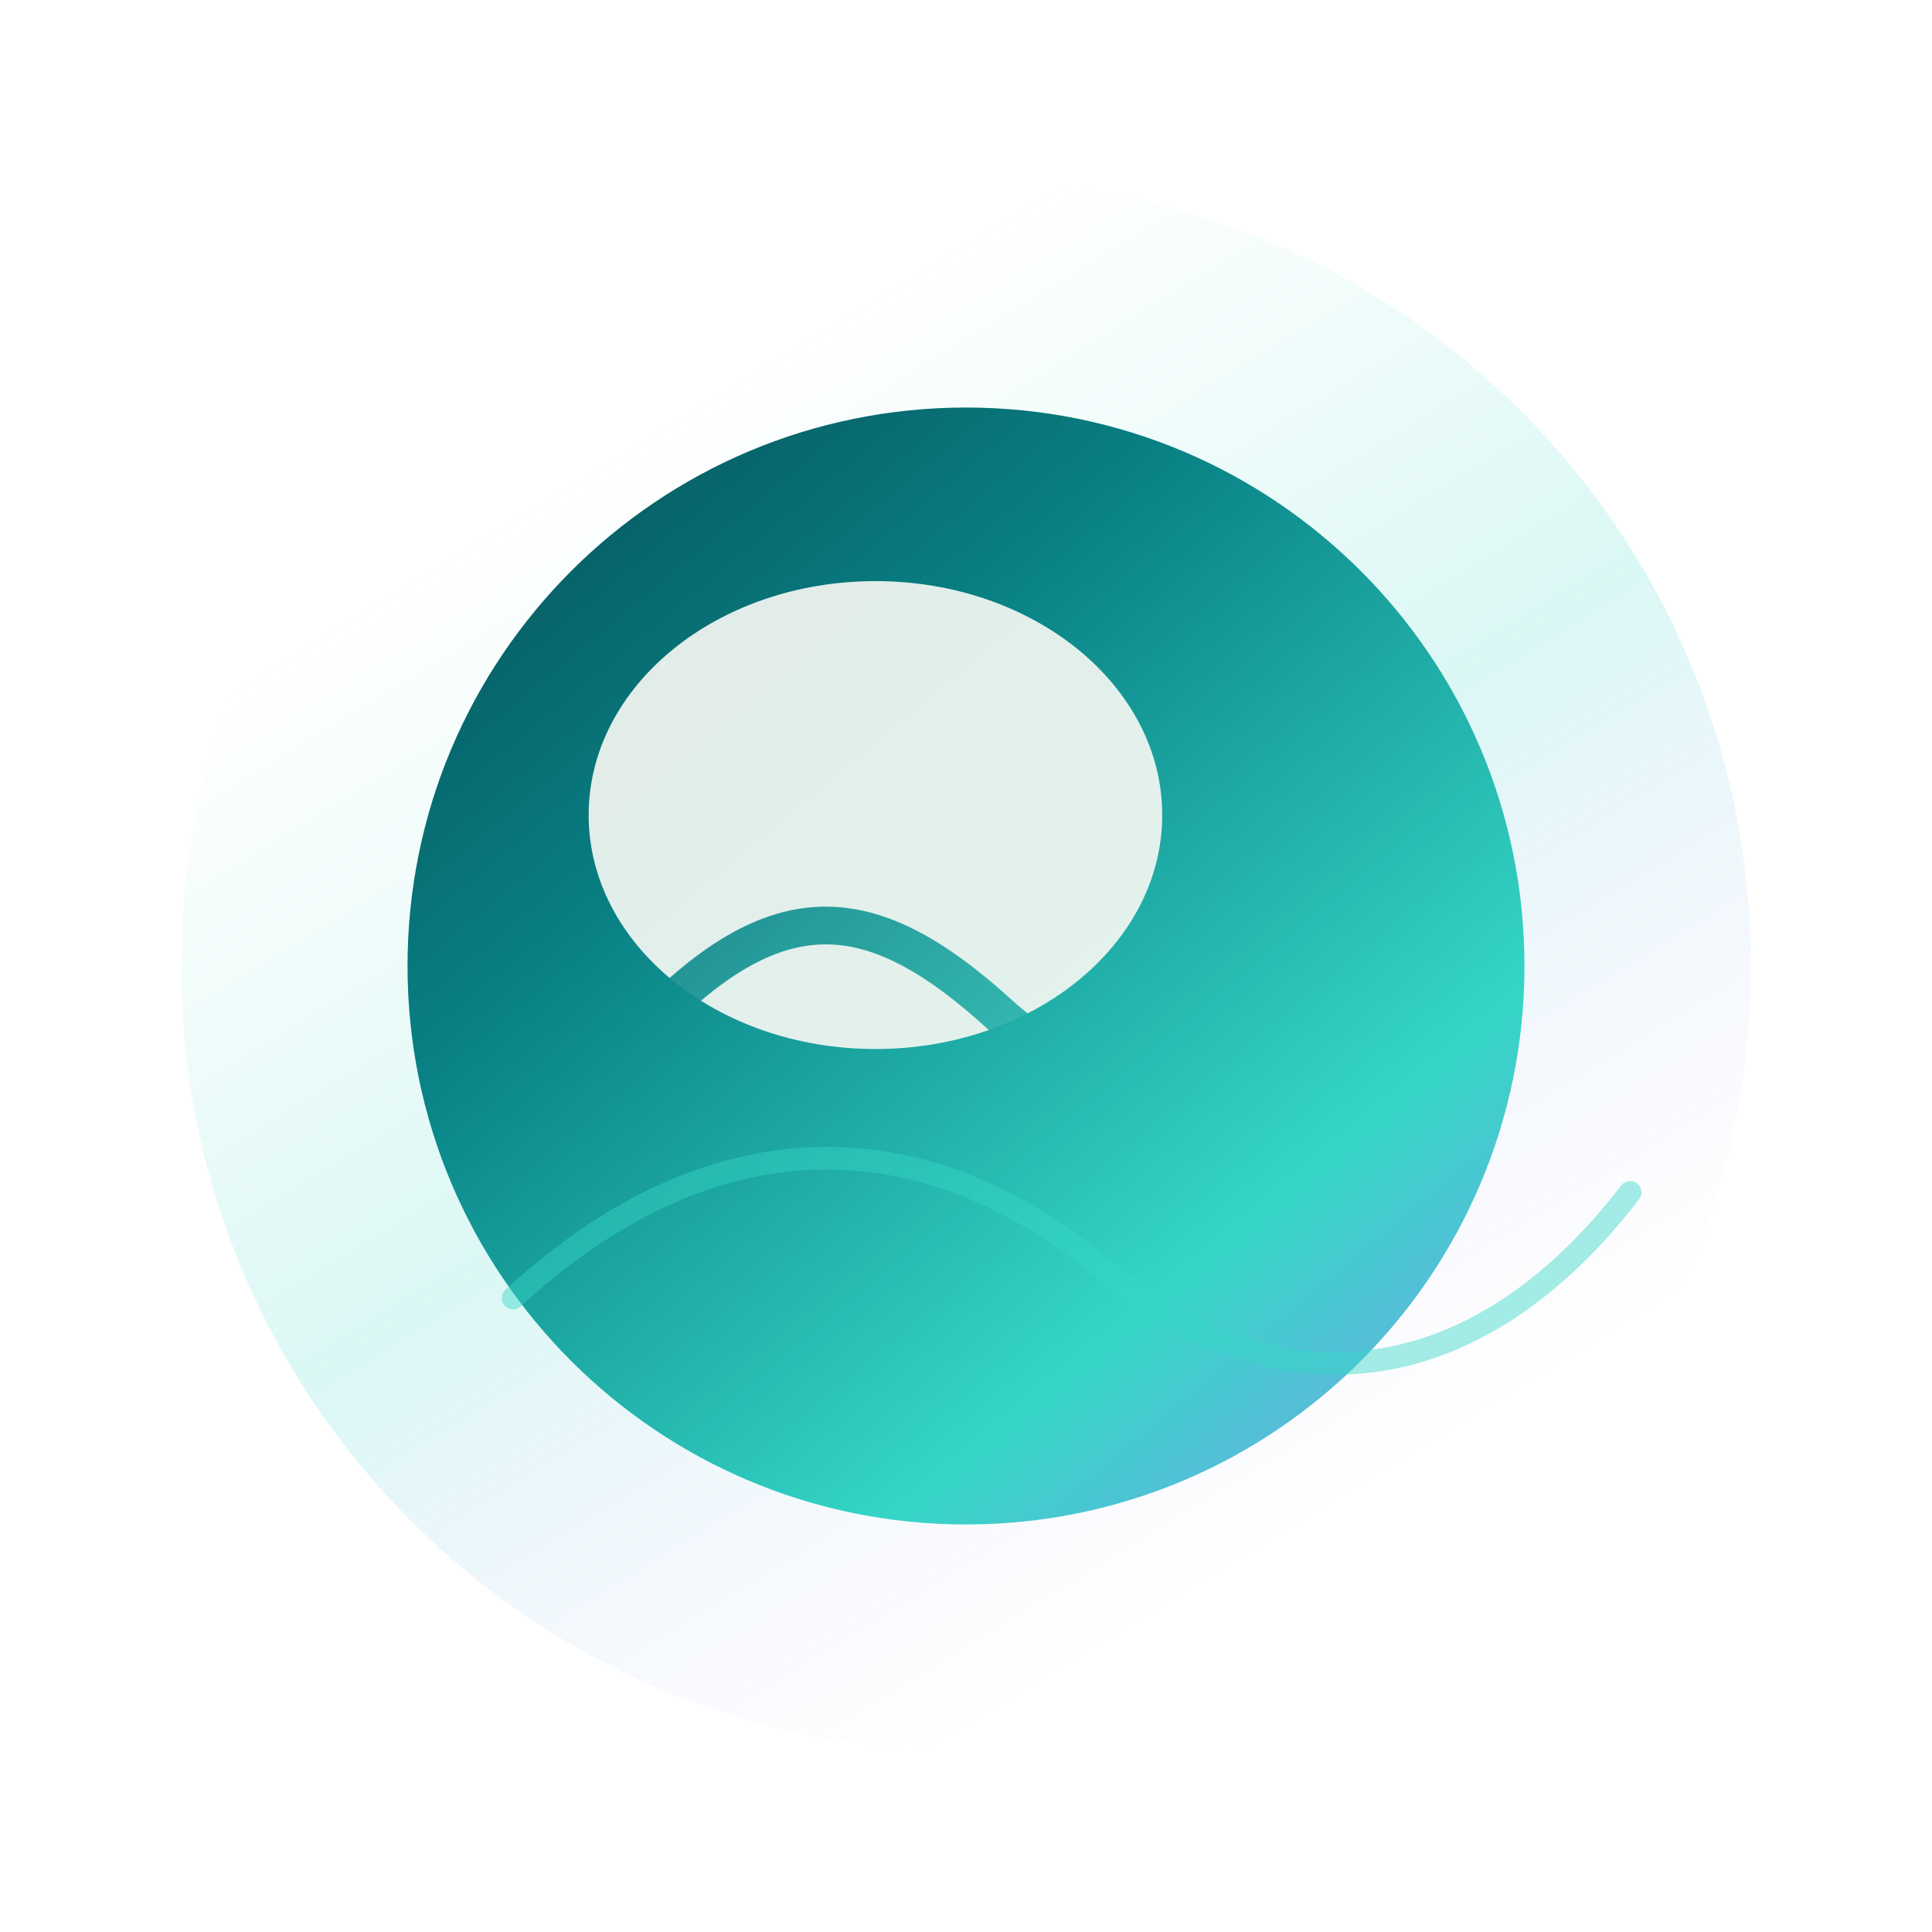
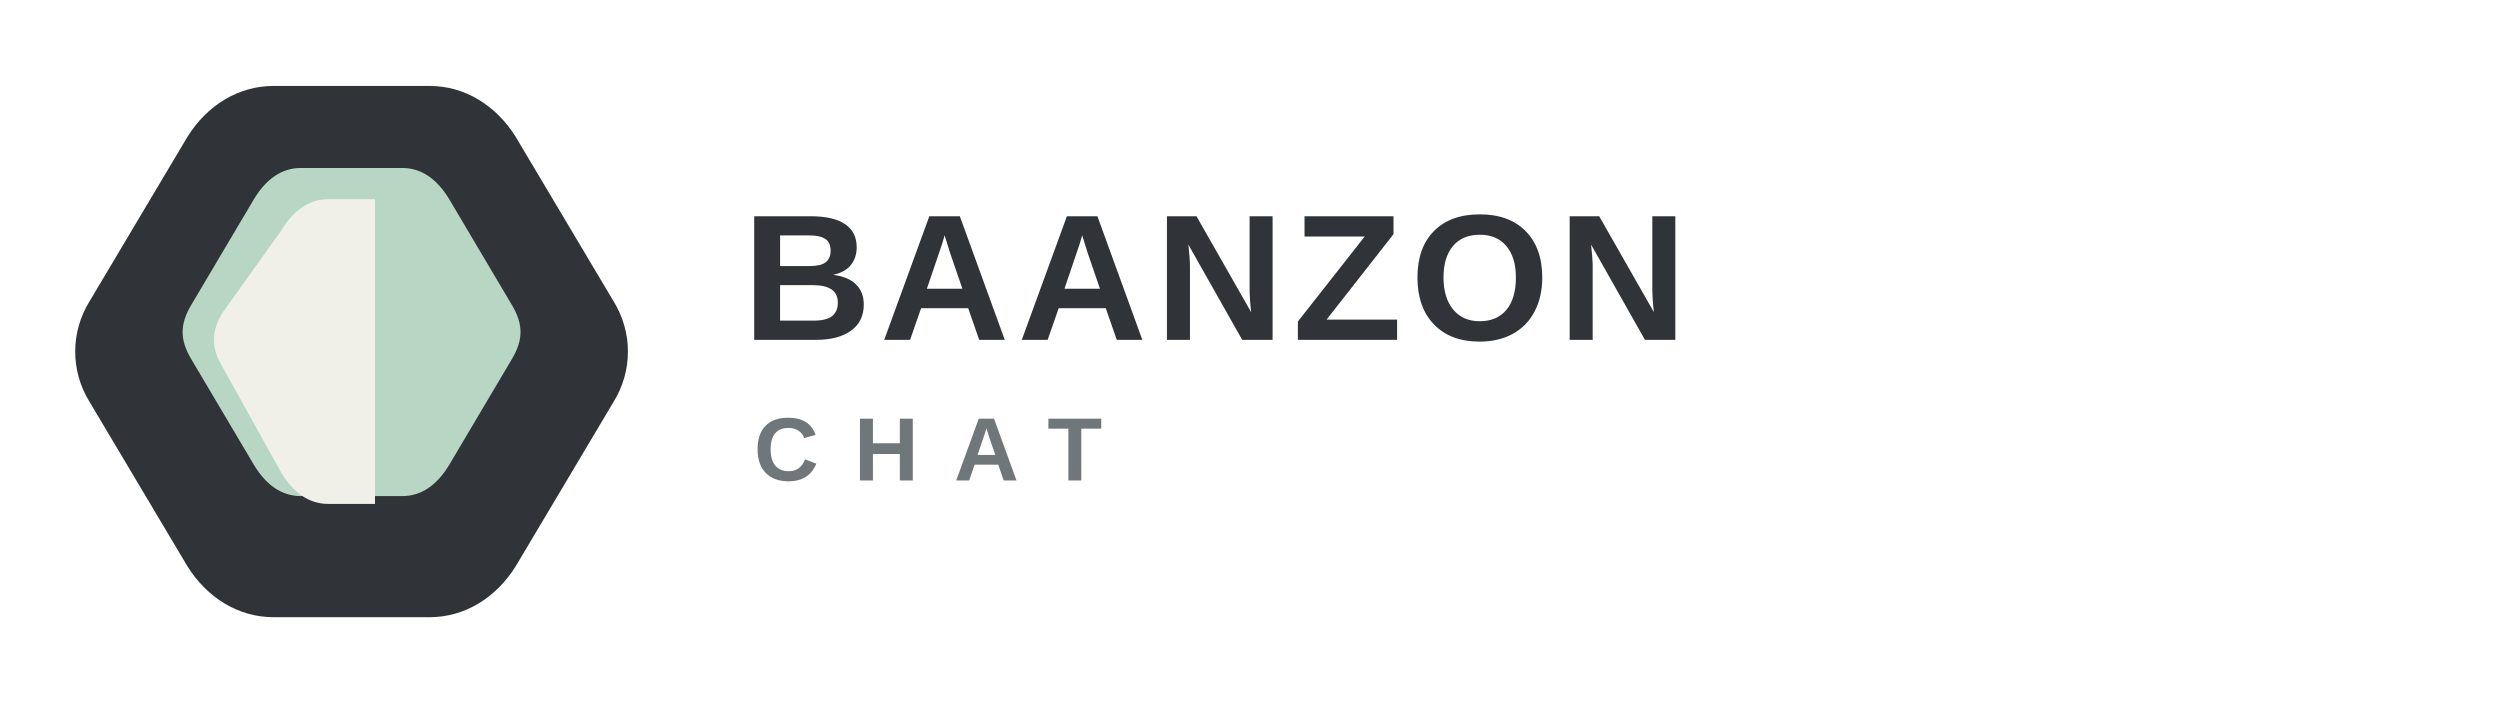
- <svg xmlns="http://www.w3.org/2000/svg" width="512" height="512" viewBox="0 0 512 512" fill="none">
-   <defs>
-     <linearGradient id="aurora-orb" x1="96" y1="64" x2="416" y2="448" gradientUnits="userSpaceOnUse">
-       <stop stop-color="#063C45" />
-       <stop offset="0.35" stop-color="#087F83" />
-       <stop offset="0.7" stop-color="#35D6C7" />
-       <stop offset="1" stop-color="#9B8AFB" />
-     </linearGradient>
-     <linearGradient id="aurora-halo" x1="176" y1="112" x2="352" y2="400" gradientUnits="userSpaceOnUse">
-       <stop stop-color="#35D6C7" stop-opacity="0" />
-       <stop offset="0.5" stop-color="#35D6C7" stop-opacity="0.18" />
-       <stop offset="1" stop-color="#9B8AFB" stop-opacity="0" />
-     </linearGradient>
-     <radialGradient id="pearl-shine" cx="0" cy="0" r="1" gradientUnits="userSpaceOnUse" gradientTransform="translate(176 176) rotate(45) scale(1)">
-       <stop stop-color="#FFFFFF" stop-opacity="0.55" />
-       <stop offset="1" stop-color="#FFFFFF" stop-opacity="0" />
-     </radialGradient>
-   </defs>
-   <circle cx="256" cy="256" r="208" fill="url(#aurora-halo)" />
-   <circle cx="256" cy="256" r="148" fill="url(#aurora-orb)" />
-   <circle cx="256" cy="256" r="148" fill="url(#pearl-shine)" />
-   <ellipse cx="232" cy="216" rx="76" ry="62" fill="#F4F7F3" opacity="0.92" />
-   <path d="M148 300 C 196 236 224 232 264 268 C 304 304 332 292 368 236" stroke="url(#aurora-orb)" stroke-width="10" stroke-linecap="round" fill="none" opacity="0.9" />
-   <path d="M136 344 C 188 296 244 296 292 336 C 340 376 392 368 432 316" stroke="#35D6C7" stroke-width="6" stroke-linecap="round" fill="none" opacity="0.45" />
+ <svg xmlns="http://www.w3.org/2000/svg" width="640" height="180" viewBox="0 0 640 180" fill="none">
+   <path d="M70 22h40c9 0 17 5 22 13l25 42c5 8 5 18 0 26l-25 42c-5 8-13 13-22 13H70c-9 0-17-5-22-13L23 103c-5-8-5-18 0-26l25-42c5-8 13-13 22-13Z" fill="#303438" />
+   <path d="M77 43h26c5 0 9 3 12 8l16 27c3 5 3 9 0 14l-16 27c-3 5-7 8-12 8H77c-5 0-9-3-12-8L49 92c-3-5-3-9 0-14l16-27c3-5 7-8 12-8Z" fill="#B7D6C3" />
+   <path d="M84 51h12v78H84c-5 0-9-3-12-8L57 94c-3-5-3-9 0-14l15-21c3-5 7-8 12-8Z" fill="#F0F0E9" />
+   <text x="190" y="87" fill="#303438" font-family="Arial, sans-serif" font-size="46" font-weight="700" letter-spacing="2">BAANZON</text>
+   <text x="193" y="123" fill="#70777B" font-family="Arial, sans-serif" font-size="23" font-weight="600" letter-spacing="9">CHAT</text>
</svg>
